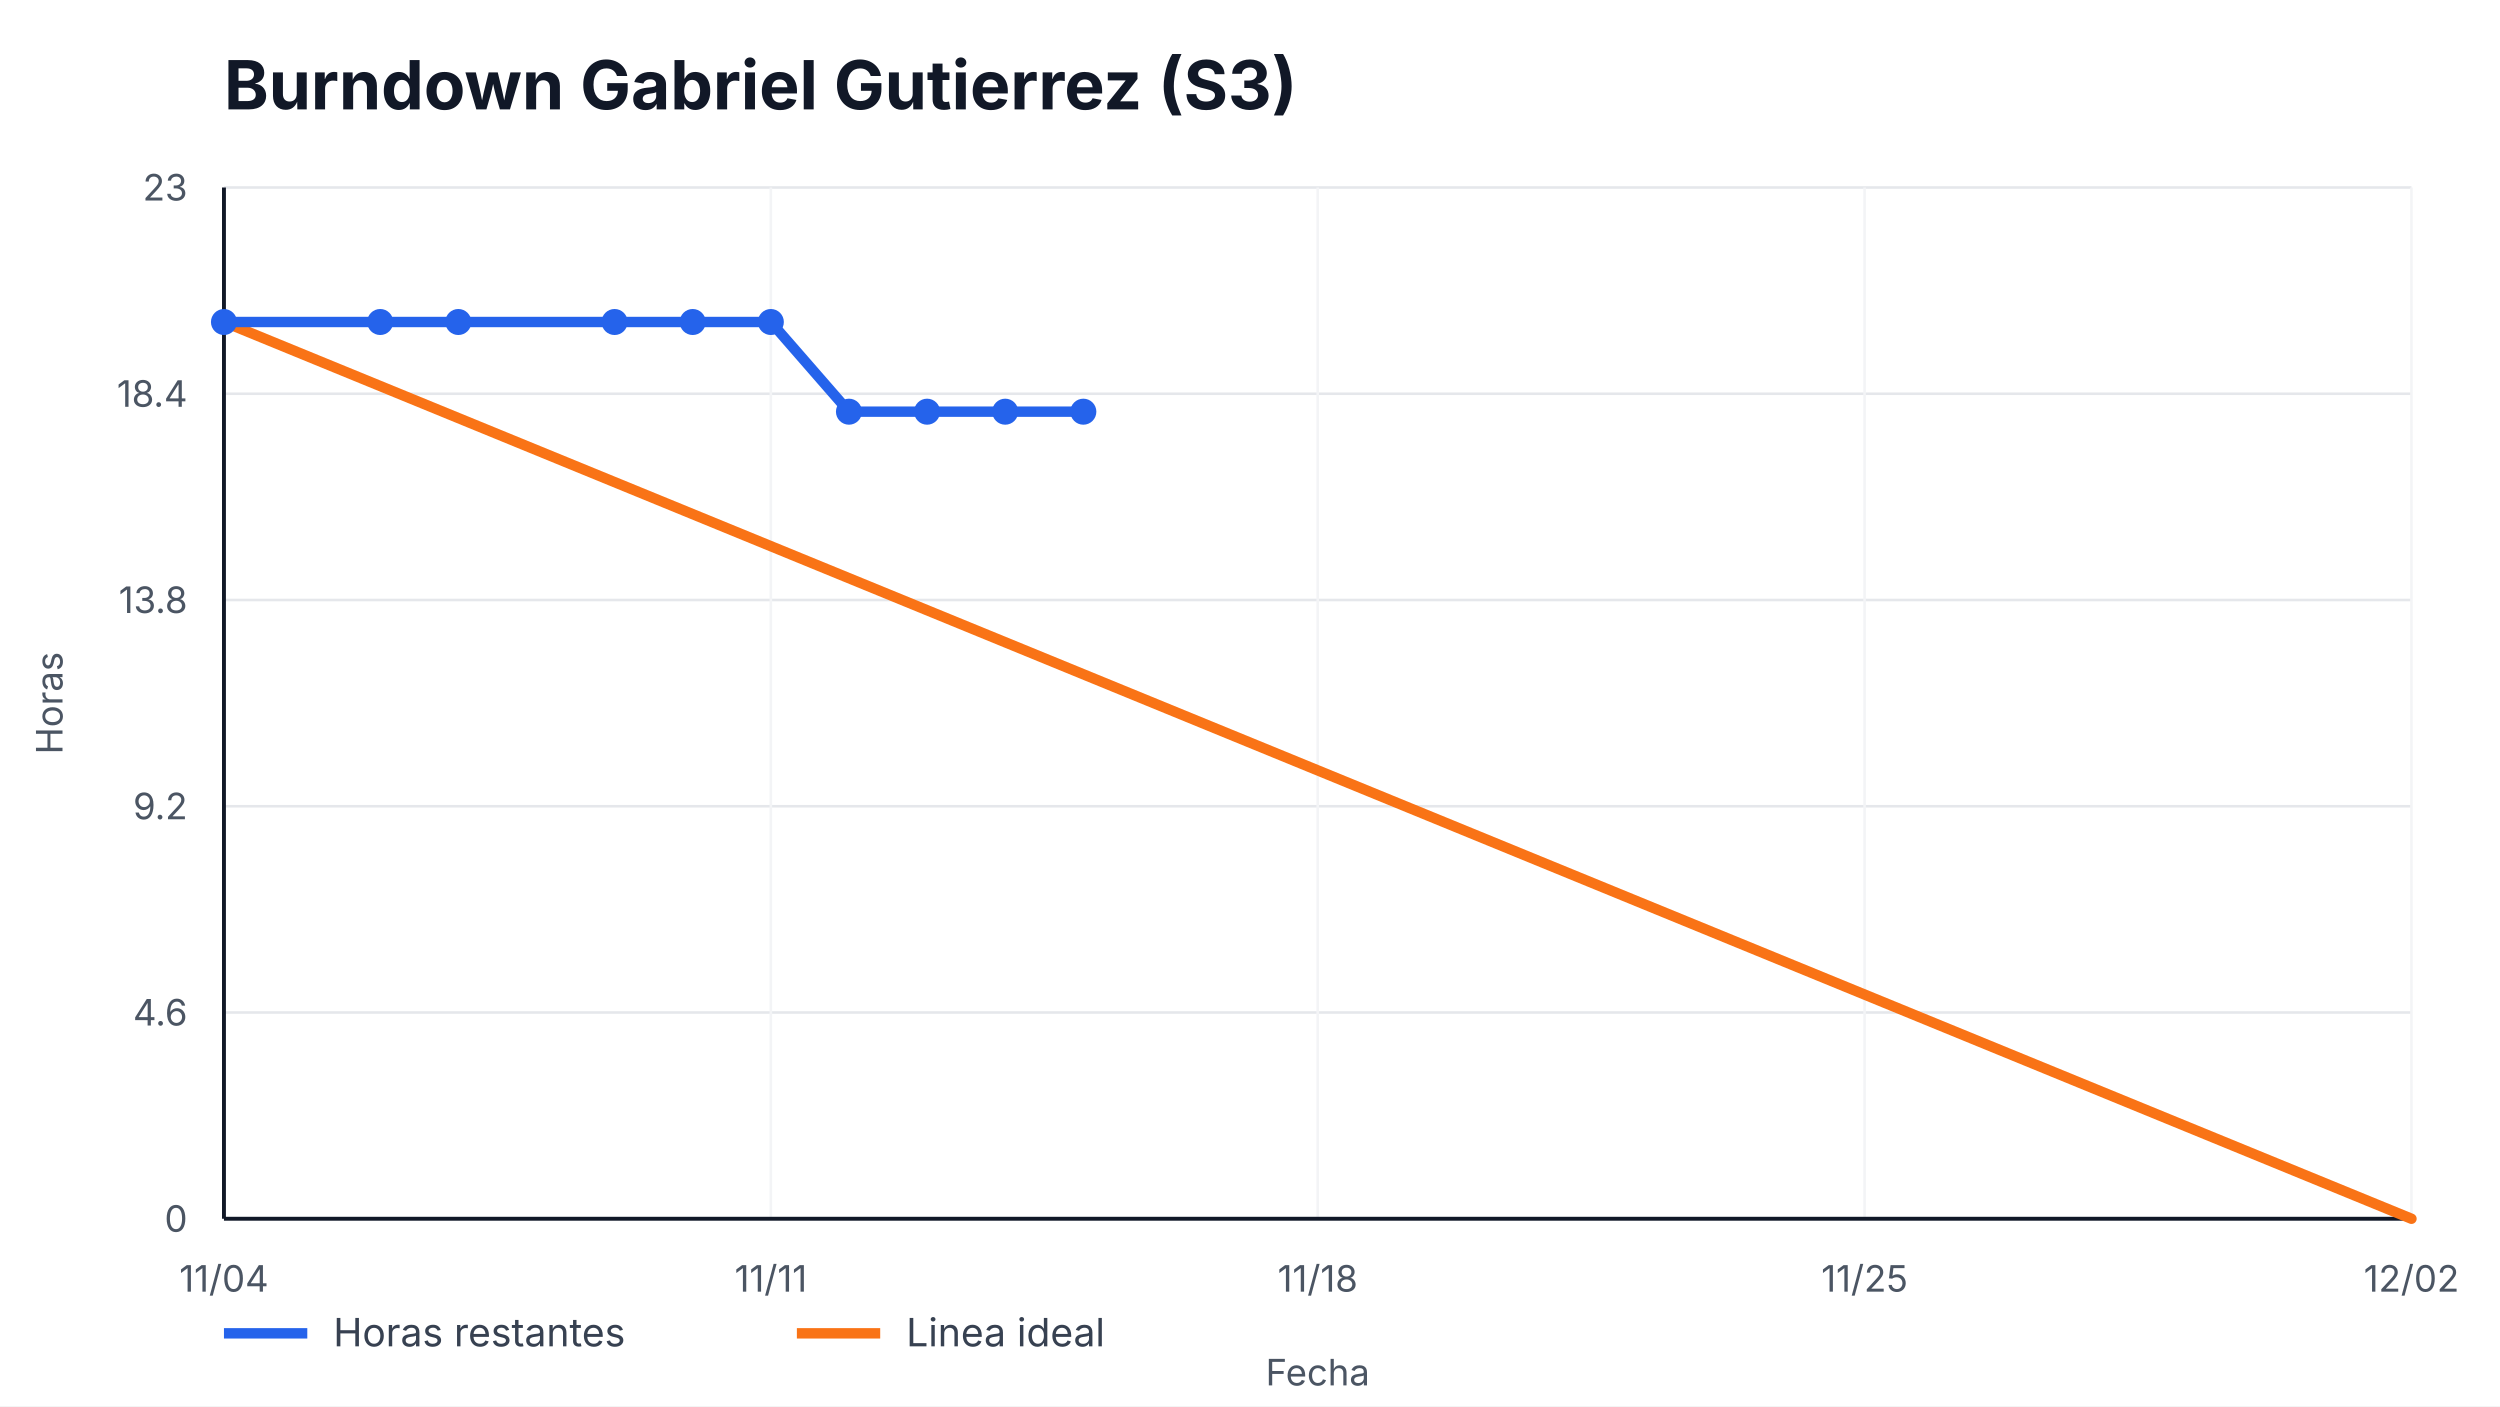
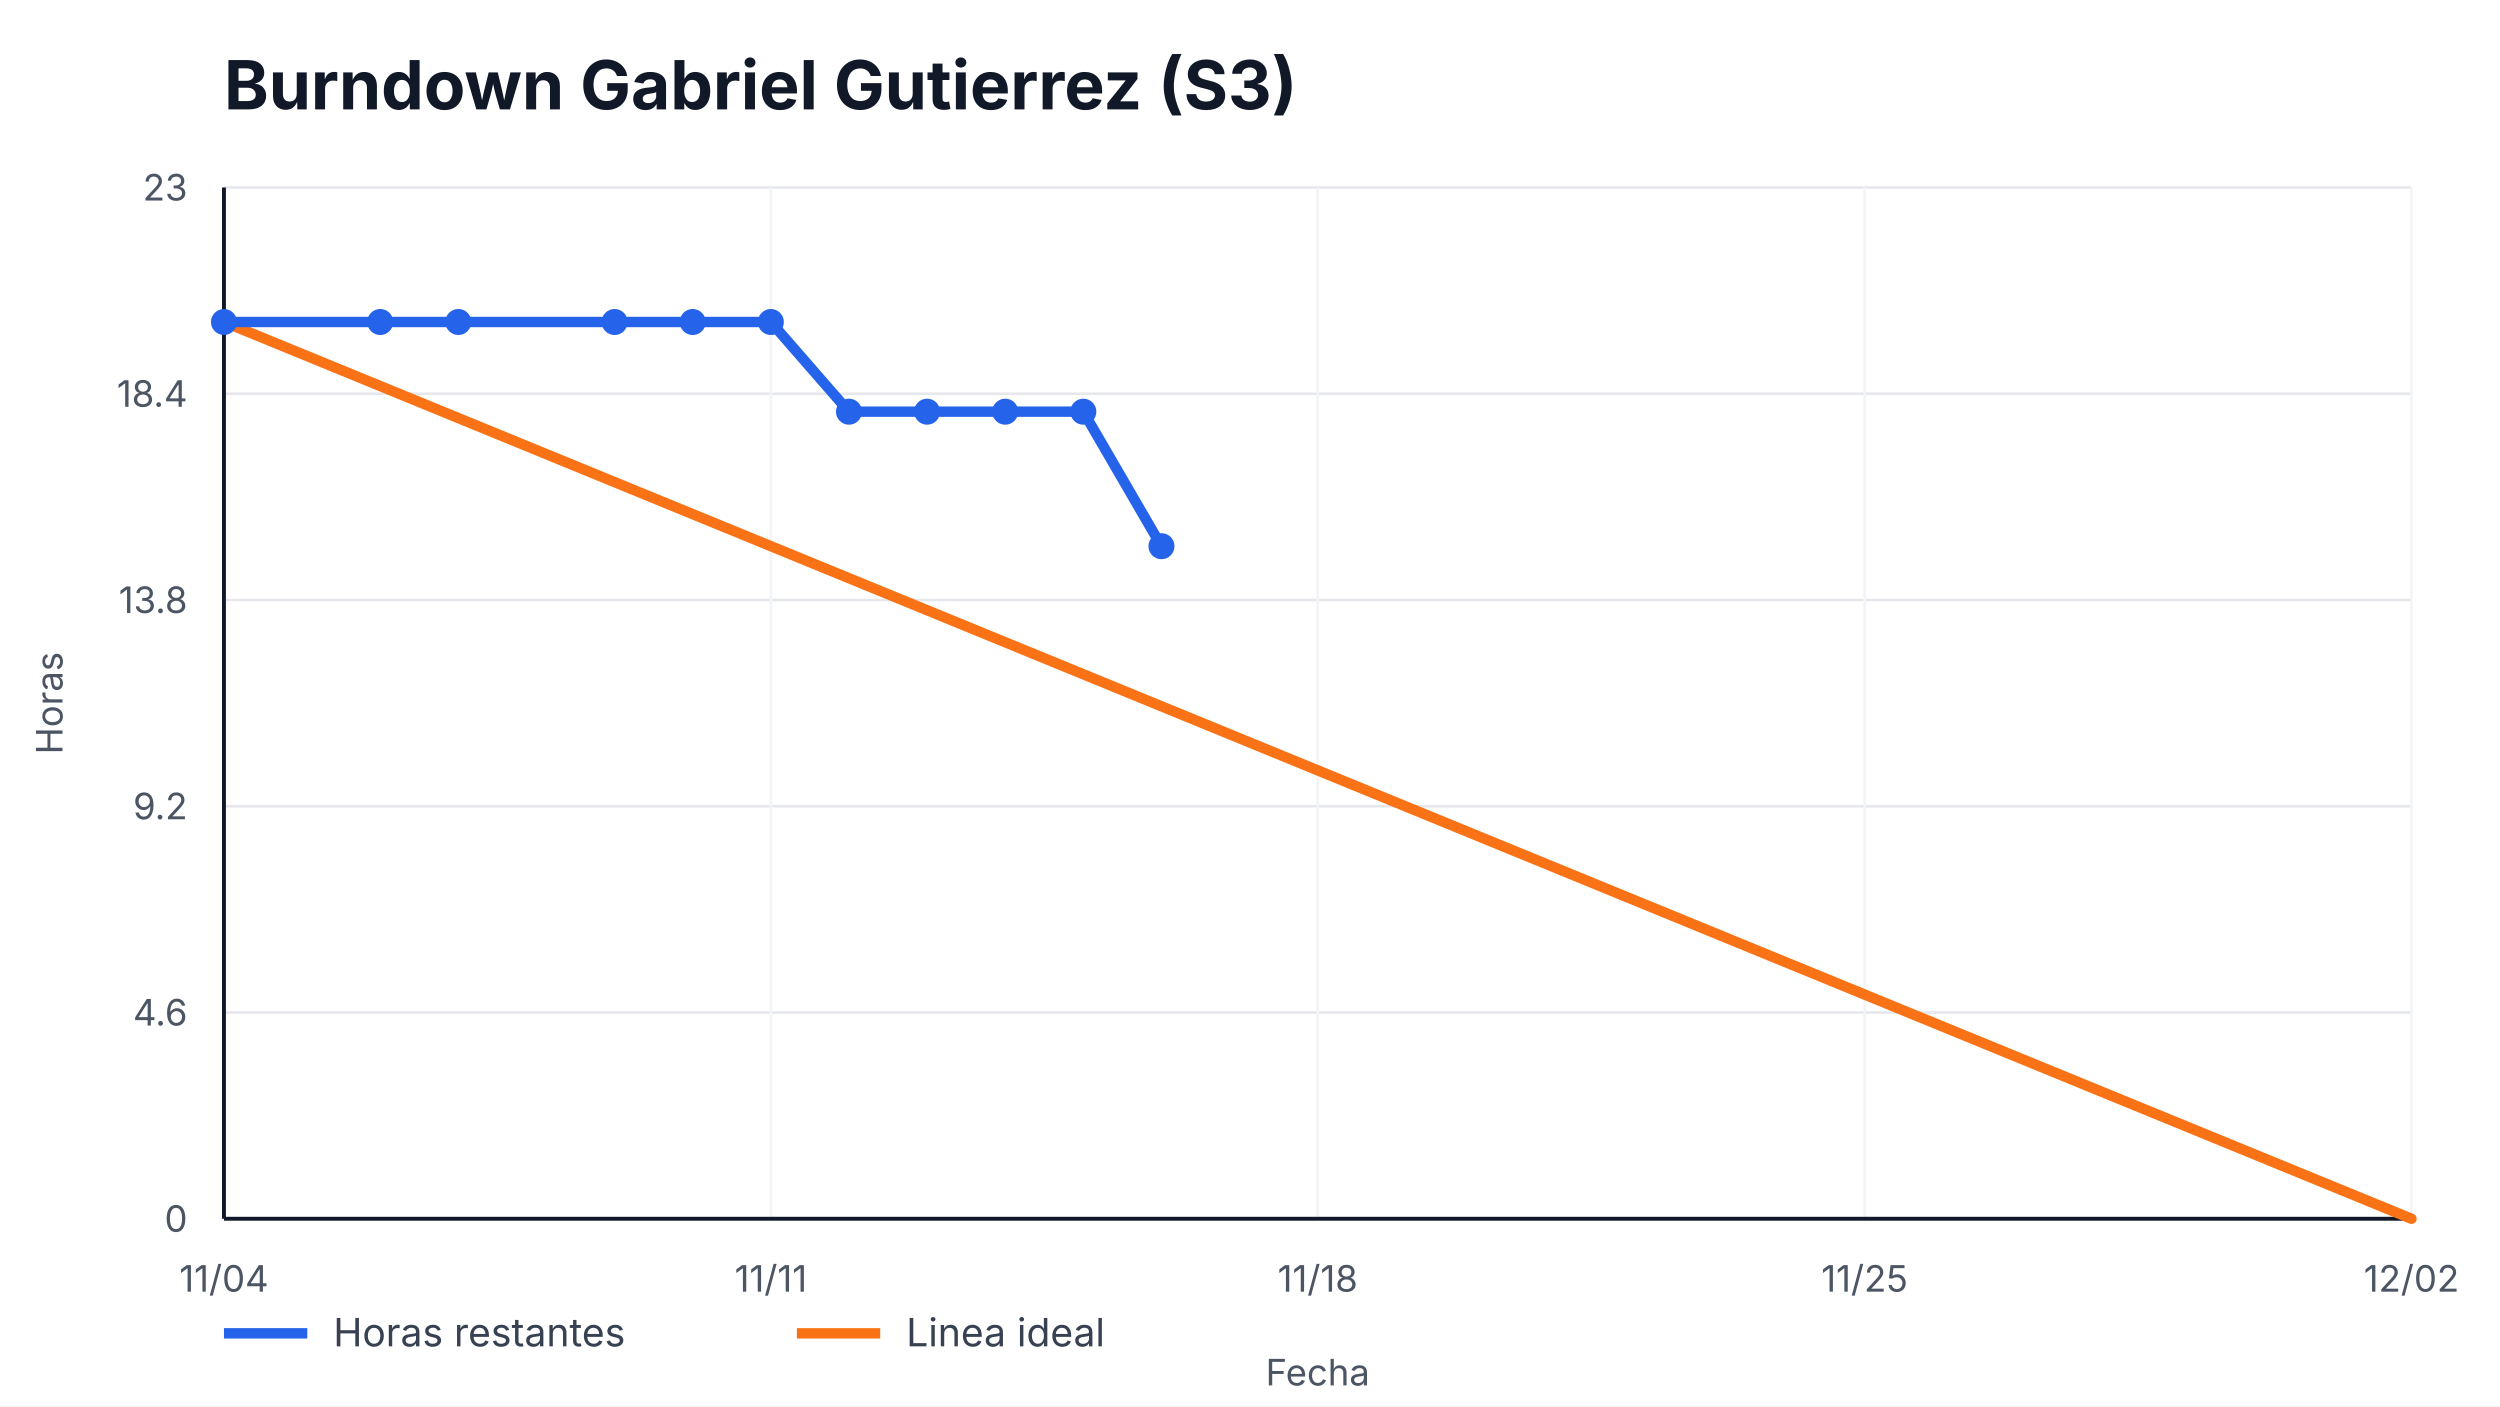
<svg xmlns="http://www.w3.org/2000/svg" width="960" height="540" viewBox="0 0 960 540" role="img" aria-label="Burndown Gabriel Gutierrez (S3)">
  <style>
    text { font-family: -apple-system, BlinkMacSystemFont, "Segoe UI", sans-serif; fill: #111827; }
    .title { font-size: 26px; font-weight: 700; }
    .axis { font-size: 14px; fill: #4b5563; }
    .legend { font-size: 15px; fill: #374151; }
    .overrun { font-size: 14px; font-weight: 700; fill: #b91c1c; }
  </style>
  <rect width="100%" height="100%" fill="#ffffff" />
  <text x="86" y="42" class="title">Burndown Gabriel Gutierrez (S3)</text>
  <g>
    <line x1="86" y1="468.00" x2="926" y2="468.00" stroke="#e5e7eb" />
    <line x1="86" y1="388.80" x2="926" y2="388.80" stroke="#e5e7eb" />
    <line x1="86" y1="309.60" x2="926" y2="309.60" stroke="#e5e7eb" />
    <line x1="86" y1="230.40" x2="926" y2="230.40" stroke="#e5e7eb" />
    <line x1="86" y1="151.20" x2="926" y2="151.20" stroke="#e5e7eb" />
    <line x1="86" y1="72.00" x2="926" y2="72.00" stroke="#e5e7eb" />
  </g>
  <g>
    <line x1="86.00" y1="72" x2="86.00" y2="468" stroke="#f3f4f6" />
    <text x="86.00" y="496" text-anchor="middle" class="axis">11/04</text>
    <line x1="296.00" y1="72" x2="296.00" y2="468" stroke="#f3f4f6" />
    <text x="296.00" y="496" text-anchor="middle" class="axis">11/11</text>
    <line x1="506.00" y1="72" x2="506.00" y2="468" stroke="#f3f4f6" />
    <text x="506.00" y="496" text-anchor="middle" class="axis">11/18</text>
    <line x1="716.00" y1="72" x2="716.00" y2="468" stroke="#f3f4f6" />
    <text x="716.00" y="496" text-anchor="middle" class="axis">11/25</text>
    <line x1="926.00" y1="72" x2="926.00" y2="468" stroke="#f3f4f6" />
    <text x="926.00" y="496" text-anchor="middle" class="axis">12/02</text>
  </g>
  <line x1="86" y1="468" x2="926" y2="468" stroke="#111827" stroke-width="1.5" />
  <line x1="86" y1="72" x2="86" y2="468" stroke="#111827" stroke-width="1.5" />
  <g>
    <text x="72" y="473.00" text-anchor="end" class="axis">0</text>
    <text x="72" y="393.80" text-anchor="end" class="axis">4.6</text>
    <text x="72" y="314.60" text-anchor="end" class="axis">9.2</text>
    <text x="72" y="235.40" text-anchor="end" class="axis">13.8</text>
    <text x="72" y="156.20" text-anchor="end" class="axis">18.4</text>
    <text x="72" y="77.00" text-anchor="end" class="axis">23</text>
  </g>
  <polyline points="86.00,123.65 926.00,468.00" fill="none" stroke="#f97316" stroke-width="4" stroke-linecap="round" />
-   <polyline points="86.00,123.65 146.00,123.65 176.00,123.65 236.00,123.65 266.00,123.65 296.00,123.65 326.00,158.09 356.00,158.09 386.00,158.09 416.00,158.09" fill="none" stroke="#2563eb" stroke-width="4" stroke-linecap="round" stroke-linejoin="round" />
+   <polyline points="86.00,123.65 146.00,123.65 176.00,123.65 236.00,123.65 266.00,123.65 296.00,123.65 326.00,158.09 356.00,158.09 386.00,158.09 416.00,158.09 446.00,209.74" fill="none" stroke="#2563eb" stroke-width="4" stroke-linecap="round" stroke-linejoin="round" />
  <g>
    <circle cx="86.00" cy="123.65" r="5" fill="#2563eb" />
    <circle cx="146.00" cy="123.65" r="5" fill="#2563eb" />
    <circle cx="176.00" cy="123.65" r="5" fill="#2563eb" />
    <circle cx="236.00" cy="123.65" r="5" fill="#2563eb" />
    <circle cx="266.00" cy="123.65" r="5" fill="#2563eb" />
    <circle cx="296.00" cy="123.65" r="5" fill="#2563eb" />
    <circle cx="326.00" cy="158.09" r="5" fill="#2563eb" />
    <circle cx="356.00" cy="158.09" r="5" fill="#2563eb" />
    <circle cx="386.00" cy="158.09" r="5" fill="#2563eb" />
    <circle cx="416.00" cy="158.09" r="5" fill="#2563eb" />
+     <circle cx="446.00" cy="209.74" r="5" fill="#2563eb" />
  </g>
  <line x1="86" y1="512" x2="118" y2="512" stroke="#2563eb" stroke-width="4" />
  <text x="128" y="517" class="legend">Horas restantes</text>
  <line x1="306" y1="512" x2="338" y2="512" stroke="#f97316" stroke-width="4" />
  <text x="348" y="517" class="legend">Linea ideal</text>
  <text x="506.0" y="532" text-anchor="middle" class="axis">Fecha</text>
  <text x="24" y="270.0" transform="rotate(-90 24,270.0)" text-anchor="middle" class="axis">Horas</text>
</svg>
